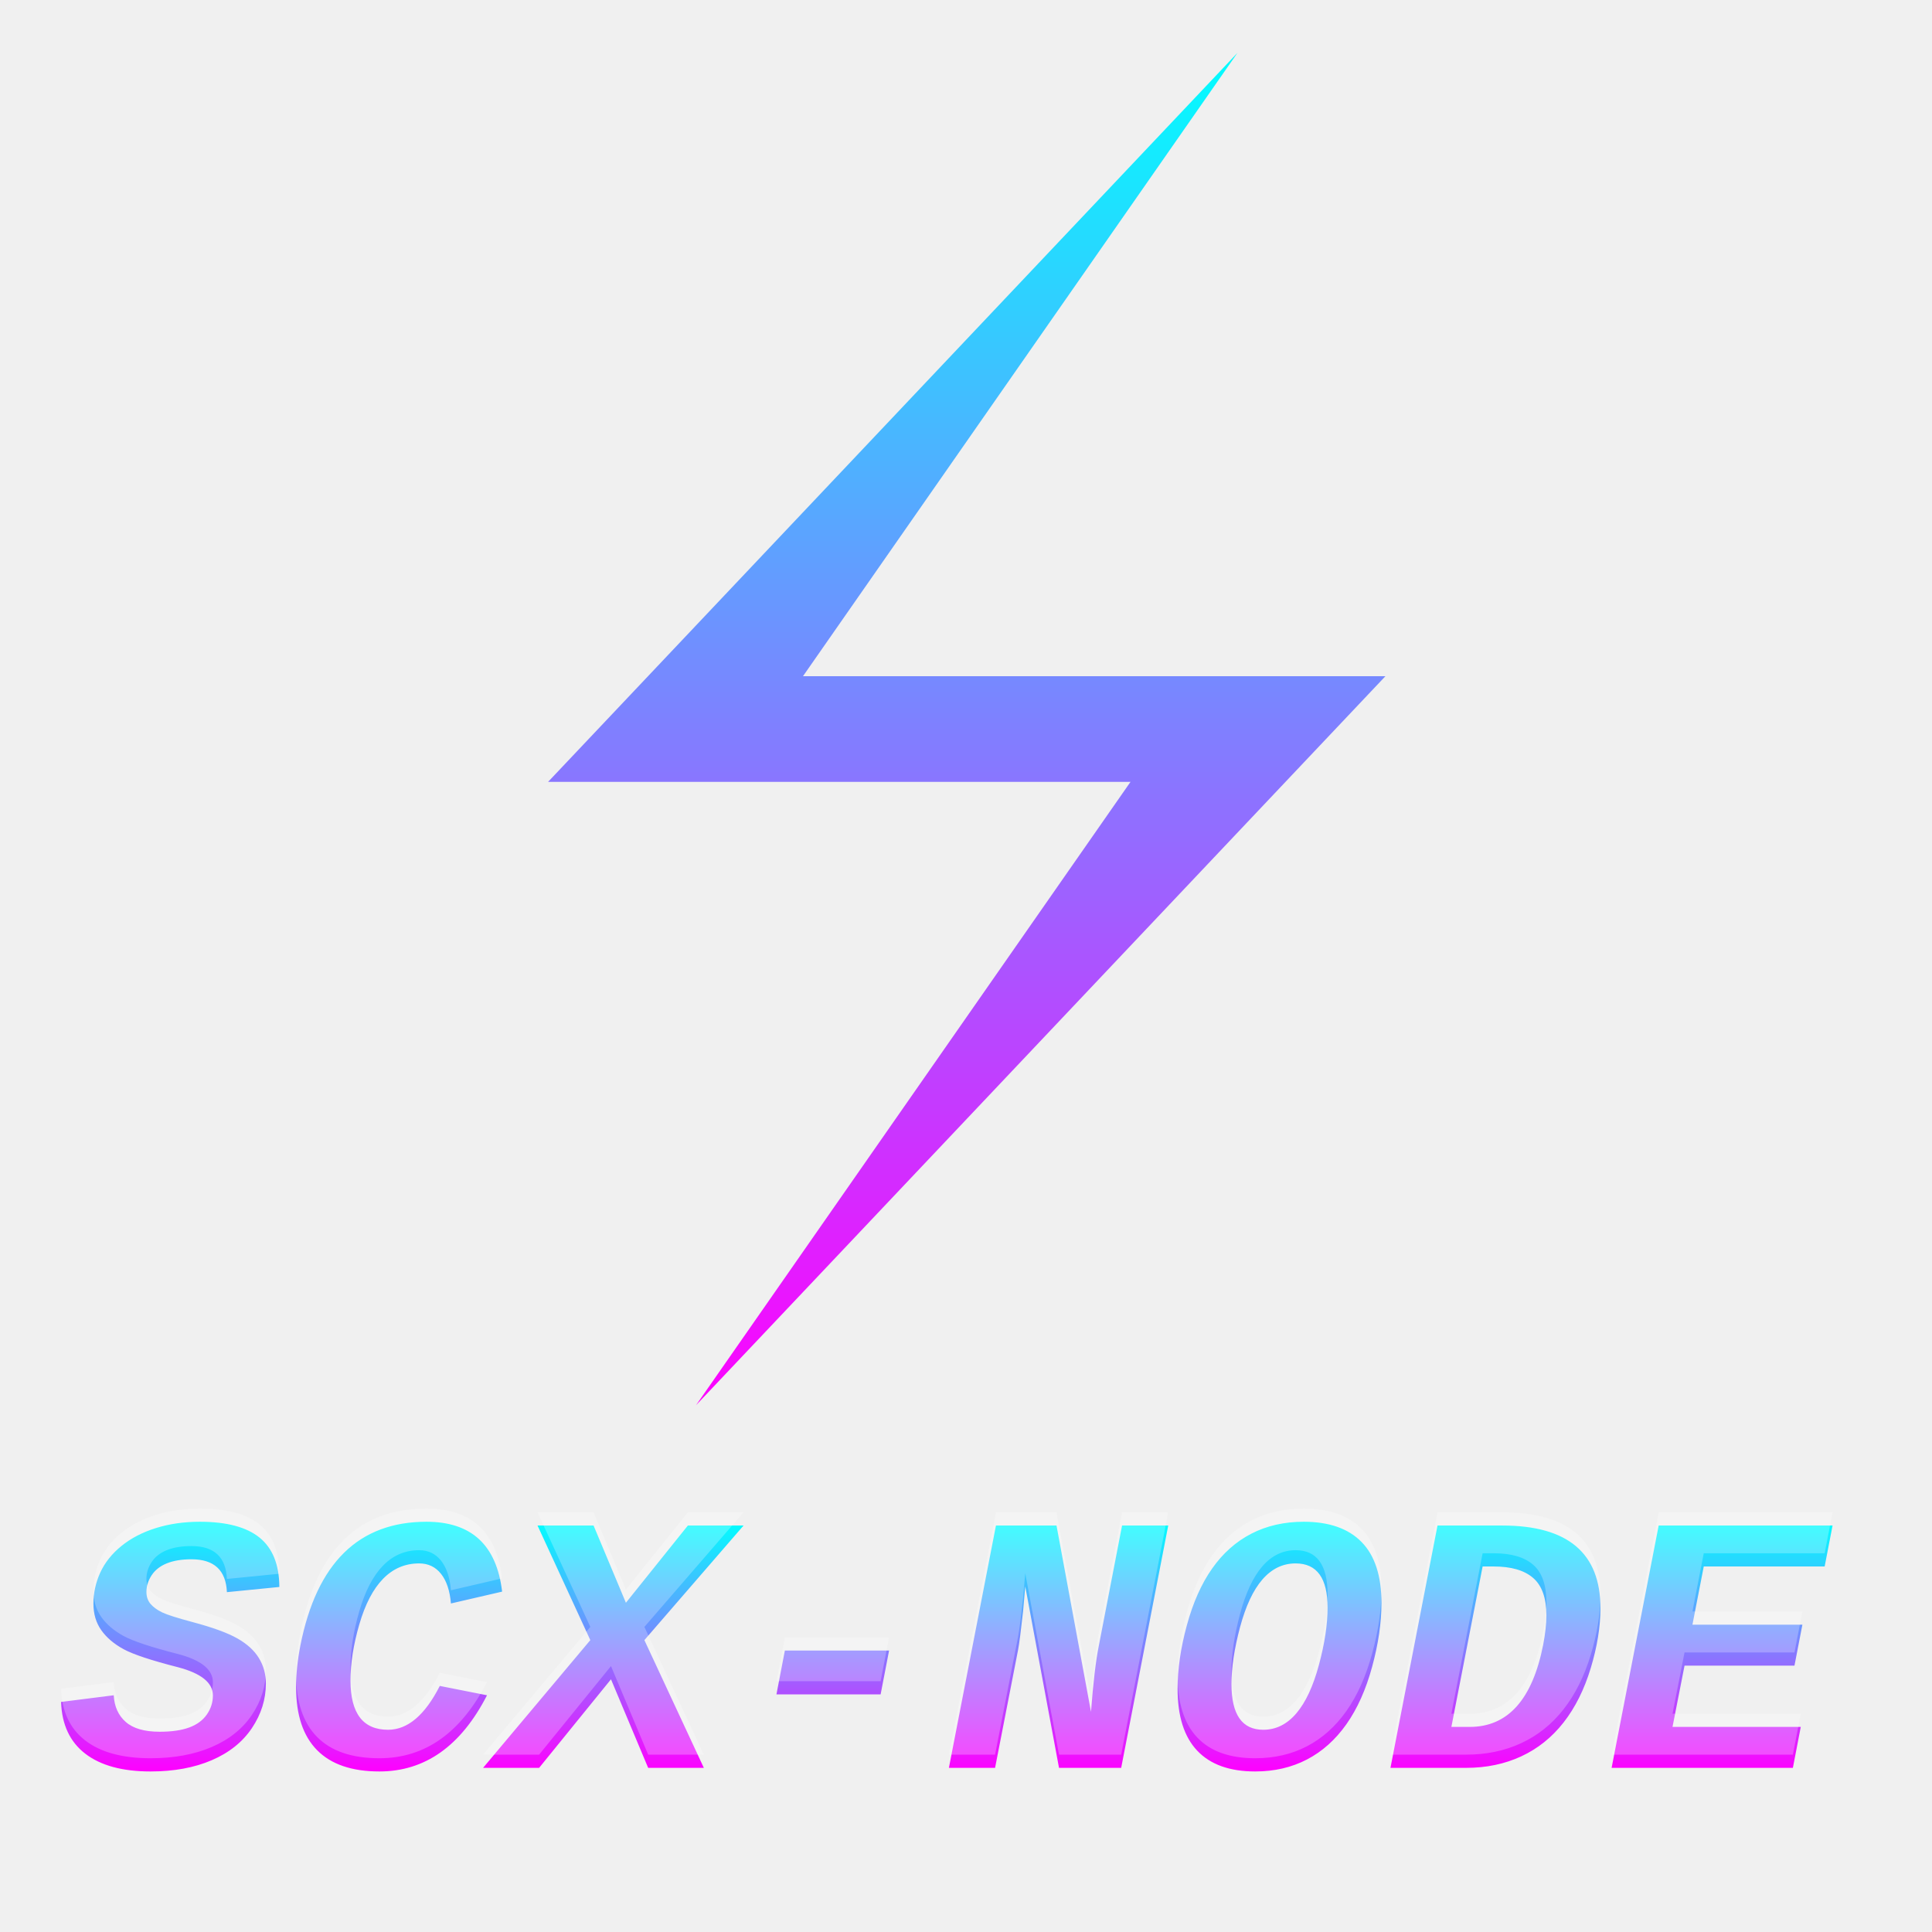
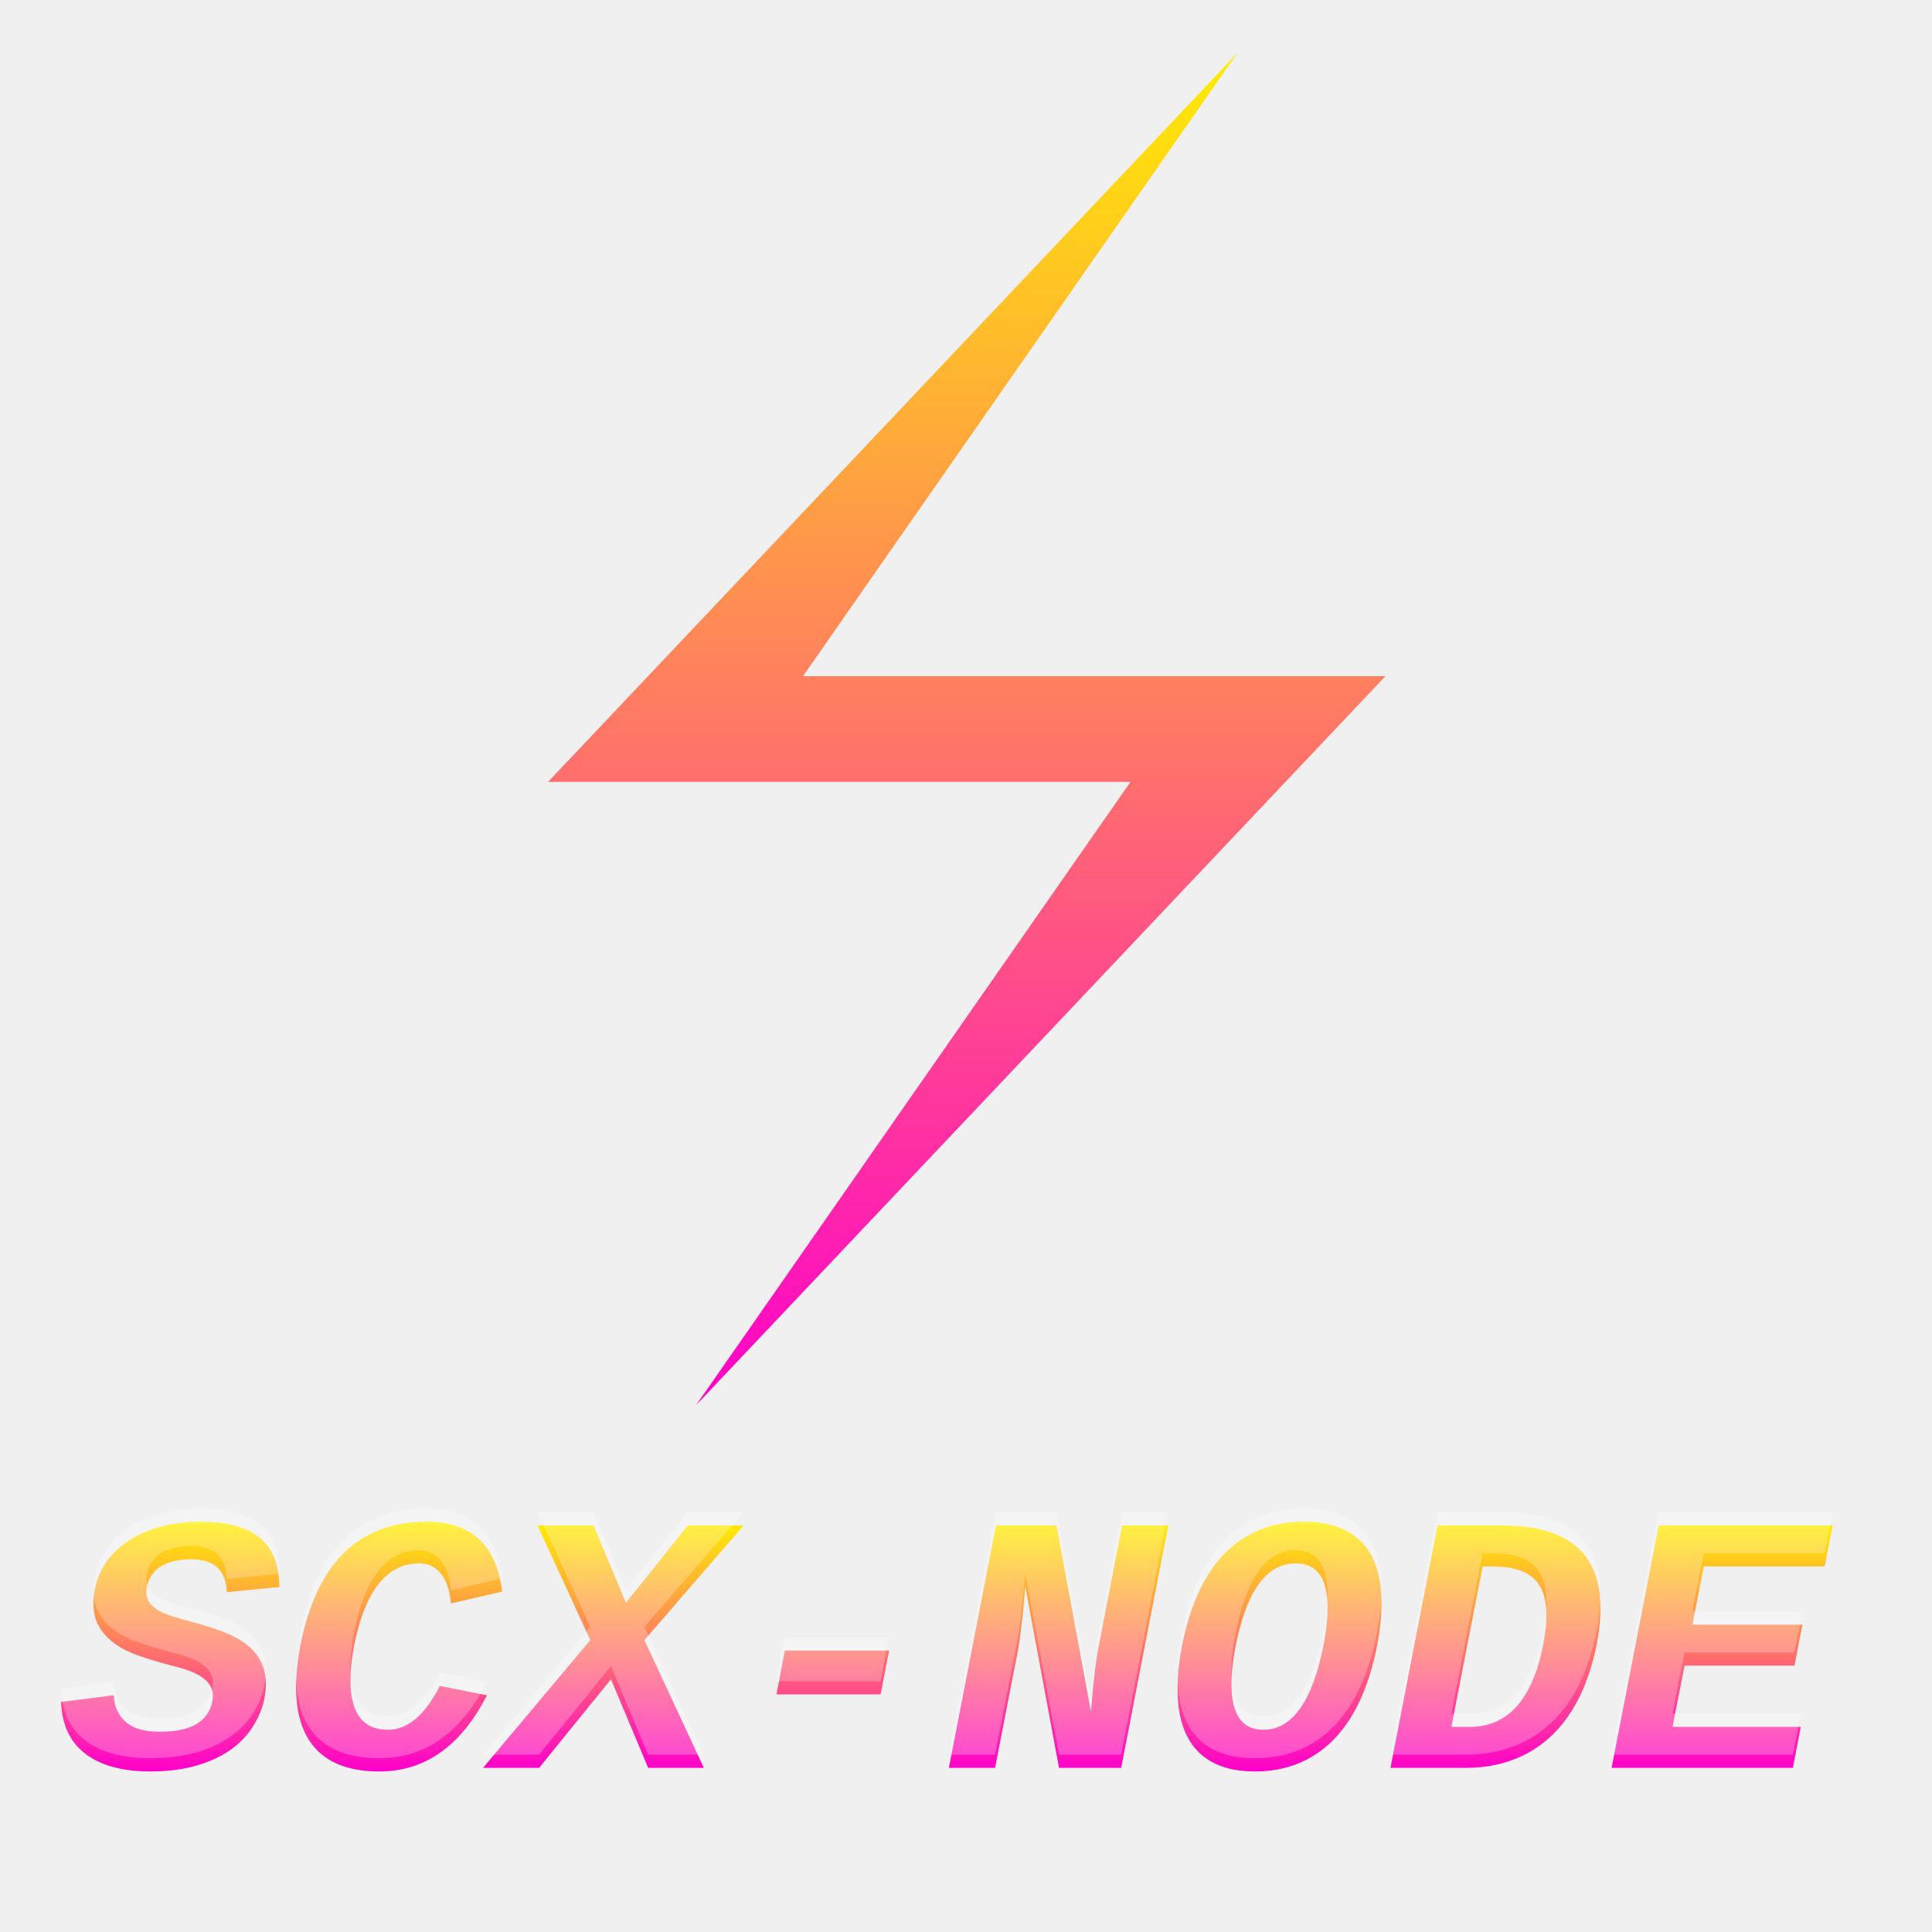
<svg xmlns="http://www.w3.org/2000/svg" width="1024" height="1024" viewBox="0 0 1024 1024">
  <polygon points="717,0 195,552 636,552 307,1024 829,472 388,472" fill="url(#myGradient)" transform="scale(0.7) translate(220,40)" />
  <text font-style="italic" font-weight="bold" font-family="'Courier New'" font-size="195" y="937" x="32" fill="url(#myGradient)">
        SCX-NODE
    </text>
  <text font-style="italic" font-weight="bold" font-family="'Courier New'" font-size="195" y="930" x="32" fill="#ffffff" opacity="0.25">
        SCX-NODE
    </text>
  <defs>
    <linearGradient id="myGradient" gradientTransform="rotate(90)">
-       <stop offset="0%" stop-color="#00FFFF" />
-       <stop offset="100%" stop-color="#FF00FF" />
+       <stop offset="0%" stop-color="#FFEE00" />
+       <stop offset="100%" stop-color="#FF00CC" />
    </linearGradient>
  </defs>
</svg>
